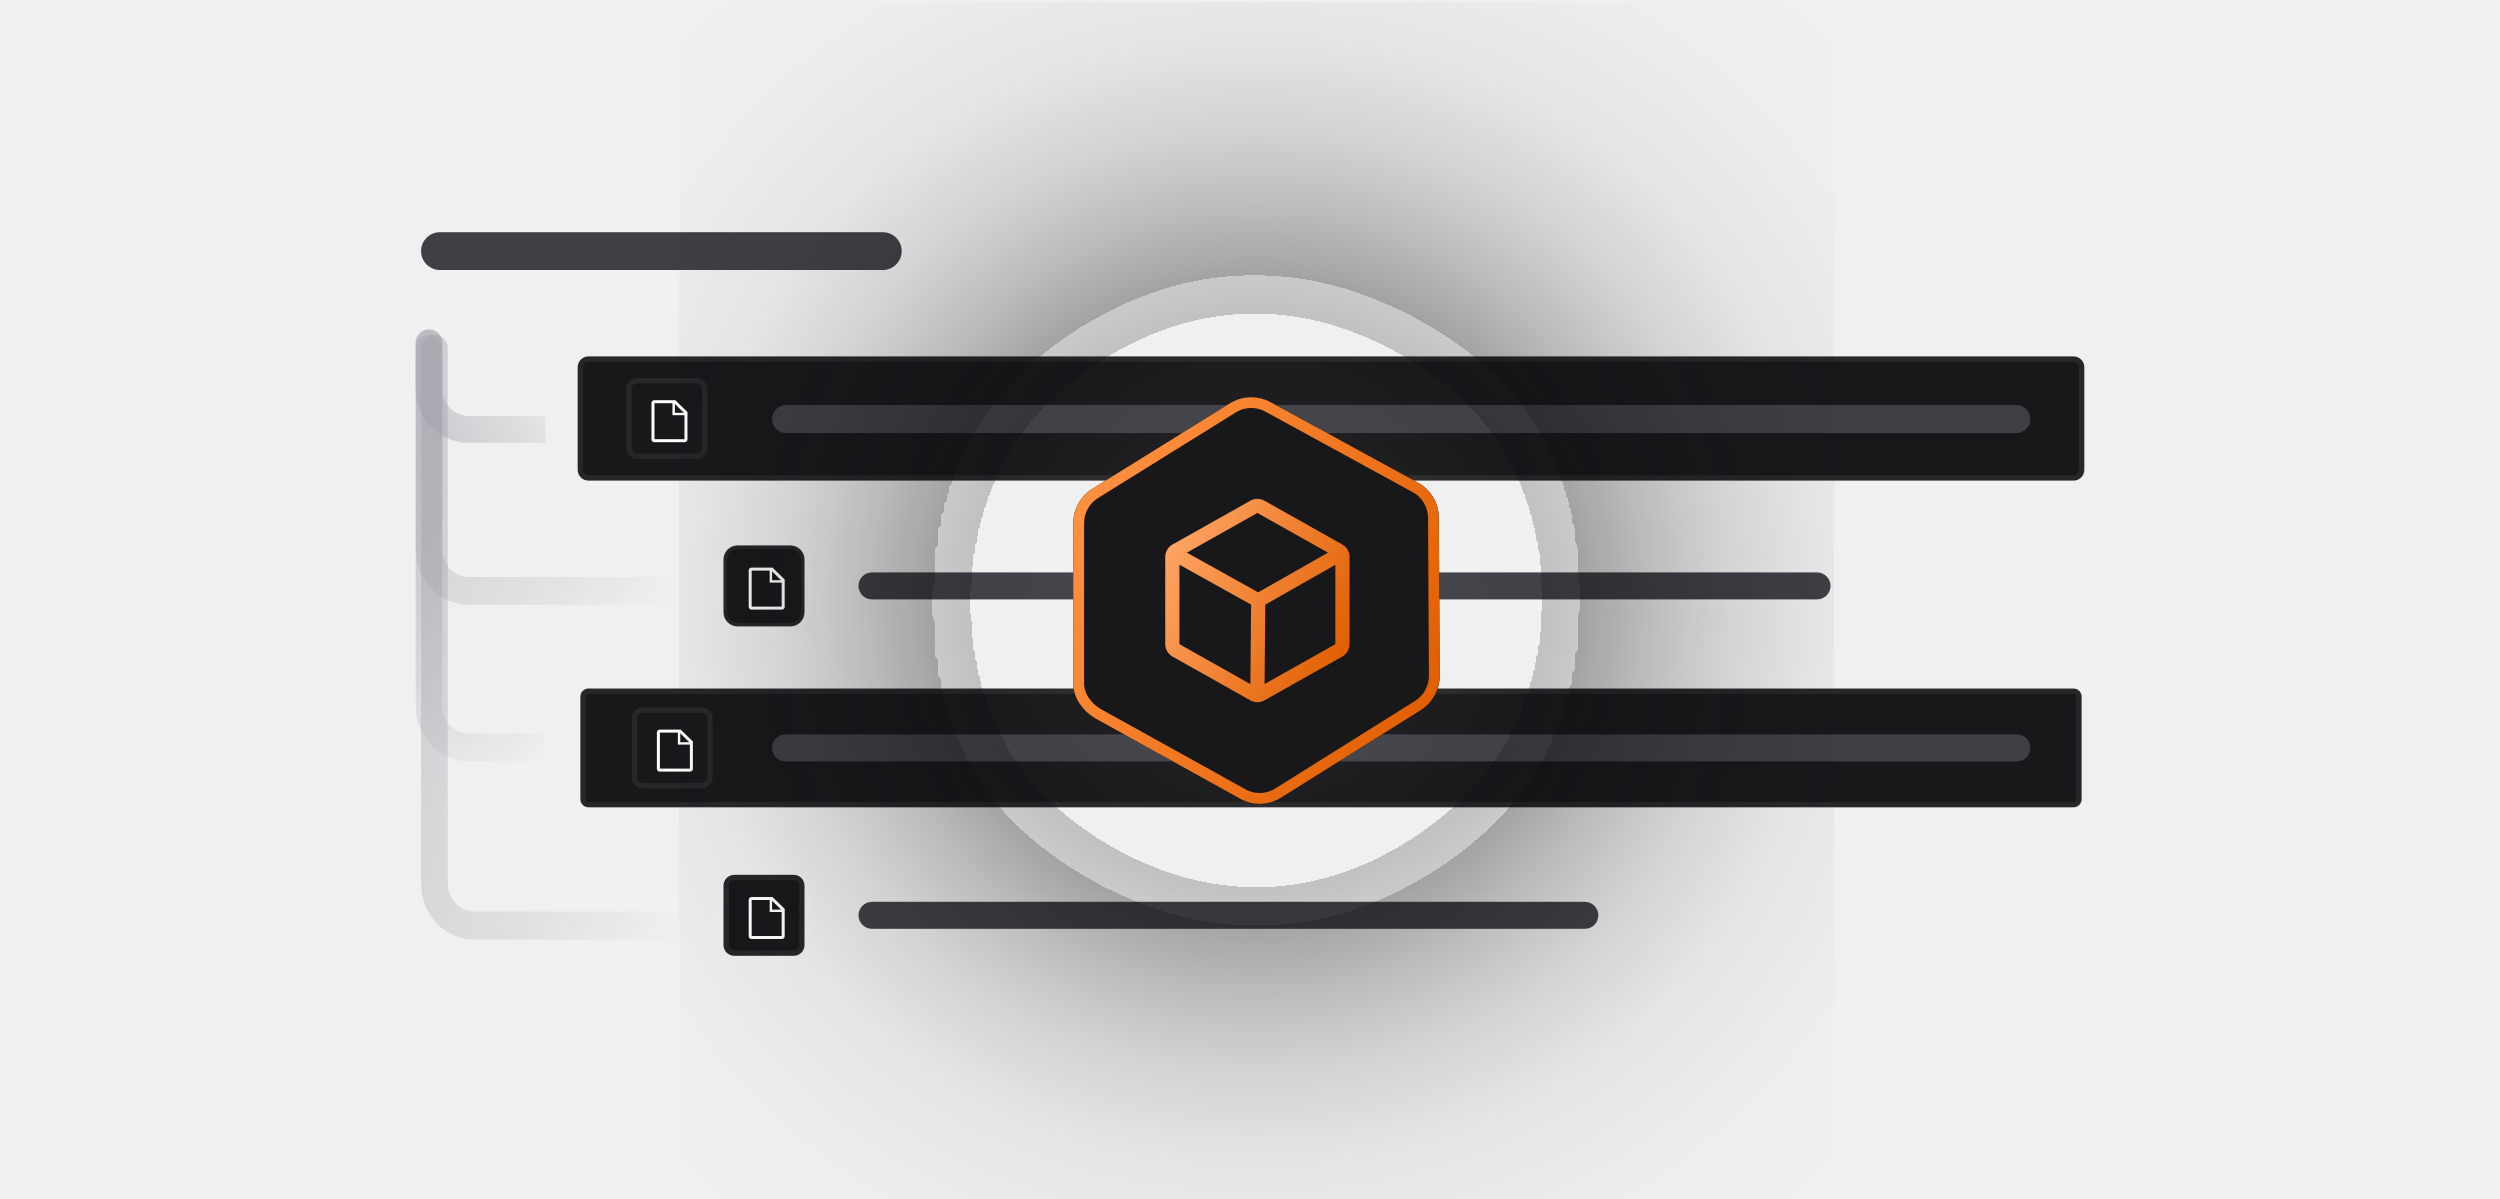
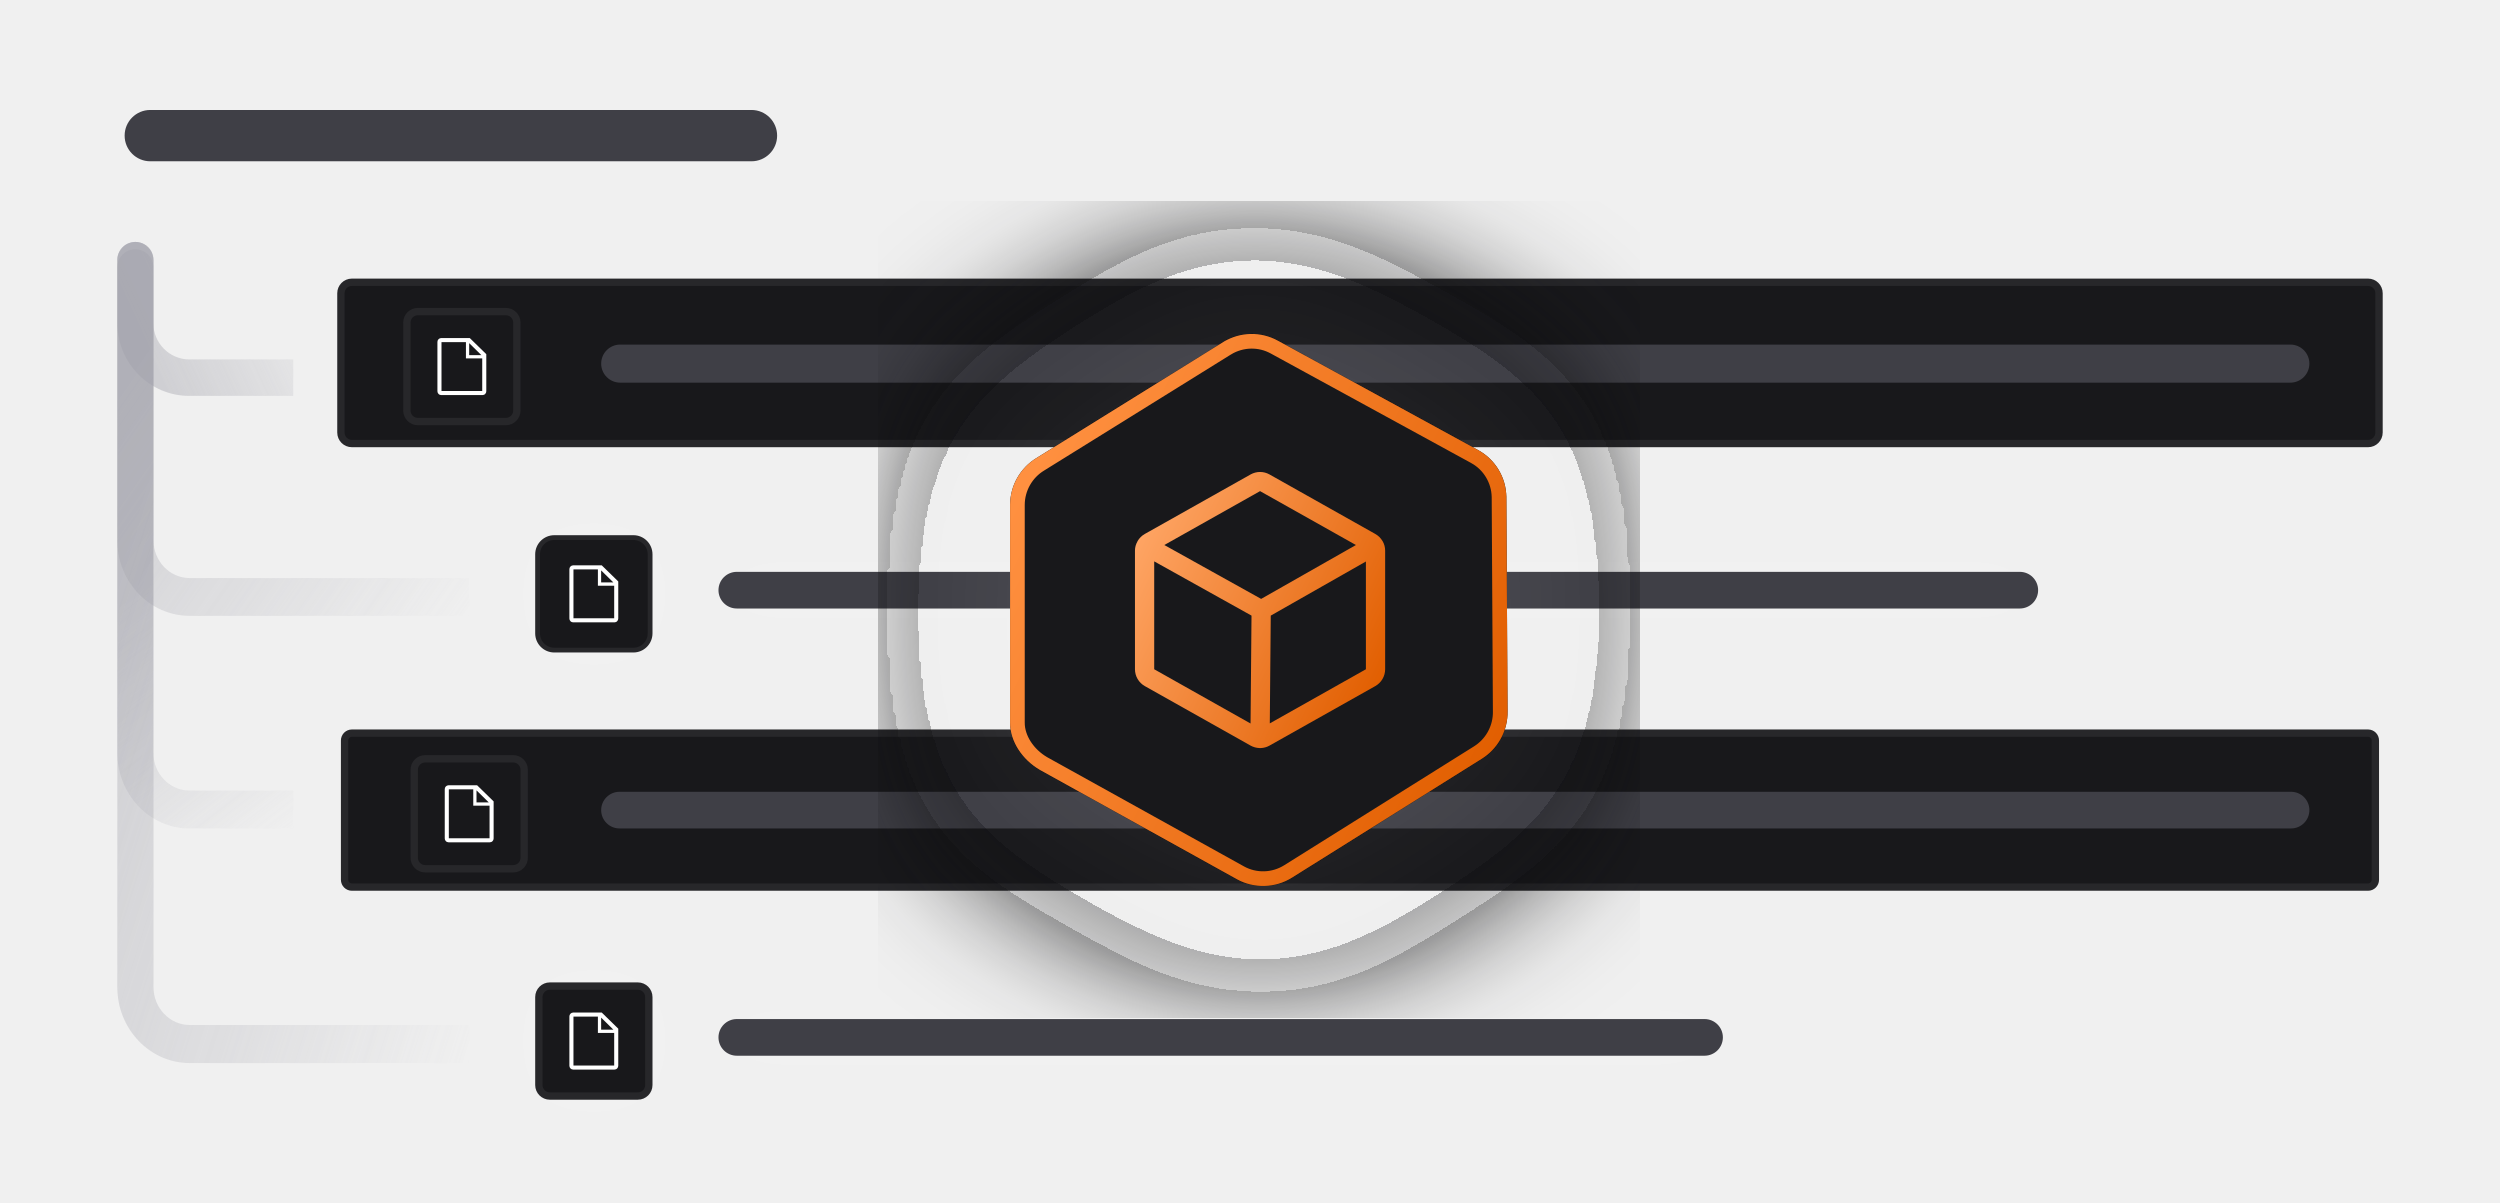
- <svg xmlns="http://www.w3.org/2000/svg" width="342" height="164" viewBox="0 0 341 222" fill="none">
-   <rect x="46.5" y="66.5" width="278" height="22" rx="1.5" fill="#18181B" stroke="#27272A" />
-   <rect x="82" y="75" width="233" height="5.194" rx="2.597" fill="#3F3F46" />
-   <rect x="55.5" y="70.5" width="14" height="14" rx="1.5" fill="#18181B" stroke="#27272A" />
-   <path d="M64.078 74.111H60.172C60.035 74.115 59.904 74.173 59.809 74.272C59.714 74.371 59.662 74.504 59.664 74.642V81.359C59.662 81.496 59.714 81.629 59.809 81.728C59.904 81.828 60.035 81.885 60.172 81.889H65.823C65.96 81.885 66.091 81.828 66.186 81.728C66.281 81.629 66.333 81.496 66.331 81.359V76.311L64.078 74.111ZM63.995 74.803L65.661 76.442H63.995V74.803ZM60.22 81.334V74.667H63.553V76.889H65.775V81.334H60.22Z" fill="white" />
-   <rect x="47" y="128" width="277" height="21" rx="1" fill="#18181B" stroke="#27272A" />
-   <rect x="82" y="136" width="233" height="5" rx="2.5" fill="#3F3F46" />
-   <rect x="56.5" y="131.5" width="14" height="14" rx="1.5" fill="#18181B" stroke="#27272A" />
-   <path d="M65.08 135.112H61.174C61.037 135.116 60.906 135.174 60.811 135.273C60.716 135.372 60.664 135.505 60.666 135.643V142.36C60.664 142.497 60.716 142.63 60.811 142.729C60.906 142.829 61.037 142.886 61.174 142.89H66.824C66.962 142.886 67.093 142.829 67.188 142.729C67.283 142.63 67.335 142.497 67.333 142.36V137.312L65.08 135.112ZM64.997 135.804L66.663 137.443H64.997V135.804ZM61.222 142.335V135.668H64.555V137.89H66.777V142.335H61.222Z" fill="white" />
-   <g filter="url(#filter0_d_884_44705)">
-     <rect x="98" y="106" width="180" height="5" rx="2.5" fill="#3F3F46" />
-     <rect x="73.326" y="101.326" width="14.348" height="14.348" rx="2.283" fill="#18181B" stroke="#27272A" stroke-width="0.652" />
-     <path d="M82.08 105.112H78.174C78.037 105.116 77.906 105.174 77.811 105.273C77.716 105.372 77.664 105.505 77.666 105.643V112.36C77.664 112.497 77.716 112.63 77.811 112.729C77.906 112.829 78.037 112.886 78.174 112.89H83.824C83.962 112.886 84.093 112.829 84.188 112.729C84.283 112.63 84.335 112.497 84.333 112.36V107.312L82.08 105.112ZM81.997 105.804L83.663 107.443H81.997V105.804ZM78.222 112.335V105.668H81.555V107.89H83.777V112.335H78.222Z" fill="white" />
+ <svg xmlns="http://www.w3.org/2000/svg" width="341" height="164" viewBox="0 0 341 164" fill="none">
+   <rect x="46.5" y="38.5" width="278" height="22" rx="1.5" fill="#18181B" stroke="#27272A" />
+   <rect x="82" y="47" width="233" height="5.194" rx="2.597" fill="#3F3F46" />
+   <rect x="55.5" y="42.5" width="15" height="15" rx="1.5" fill="#18181B" stroke="#27272A" />
+   <path d="M64.078 46.111H60.172C60.035 46.115 59.904 46.173 59.809 46.272C59.714 46.371 59.662 46.504 59.664 46.642V53.359C59.662 53.496 59.714 53.629 59.809 53.728C59.904 53.828 60.035 53.886 60.172 53.889H65.823C65.96 53.886 66.091 53.828 66.186 53.728C66.281 53.629 66.333 53.496 66.331 53.359V48.311L64.078 46.111ZM63.995 46.803L65.661 48.442H63.995V46.803ZM60.22 53.334V46.667H63.553V48.889H65.775V53.334H60.22Z" fill="white" />
+   <rect x="47" y="100" width="277" height="21" rx="1" fill="#18181B" stroke="#27272A" />
+   <rect x="82" y="108" width="233" height="5" rx="2.5" fill="#3F3F46" />
+   <rect x="56.5" y="103.5" width="15" height="15" rx="1.5" fill="#18181B" stroke="#27272A" />
+   <path d="M65.078 107.112H61.172C61.035 107.116 60.904 107.174 60.809 107.273C60.714 107.372 60.662 107.505 60.664 107.643V114.36C60.662 114.497 60.714 114.63 60.809 114.729C60.904 114.829 61.035 114.886 61.172 114.89H66.823C66.96 114.886 67.091 114.829 67.186 114.729C67.281 114.63 67.333 114.497 67.331 114.36V109.312L65.078 107.112ZM64.995 107.804L66.661 109.443H64.995V107.804ZM61.22 114.335V107.668H64.553V109.89H66.775V114.335H61.22Z" fill="white" />
+   <g filter="url(#filter0_d_1185_61236)">
+     <rect x="98" y="78" width="180" height="5" rx="2.5" fill="#3F3F46" />
+     <rect x="73.326" y="73.326" width="15.348" height="15.348" rx="2.283" fill="#18181B" stroke="#27272A" stroke-width="0.652" />
+     <path d="M82.078 77.112H78.172C78.035 77.116 77.904 77.174 77.809 77.273C77.714 77.372 77.662 77.505 77.664 77.643V84.359C77.662 84.497 77.714 84.63 77.809 84.729C77.904 84.829 78.035 84.886 78.172 84.89H83.823C83.96 84.886 84.091 84.829 84.186 84.729C84.281 84.63 84.333 84.497 84.331 84.359V79.312L82.078 77.112ZM81.995 77.804L83.661 79.443H81.995V77.804ZM78.22 84.335V77.668H81.553V79.89H83.775V84.335H78.22Z" fill="white" />
  </g>
-   <rect x="17" y="43" width="89" height="7" rx="3.5" fill="#3F3F46" />
-   <g opacity="0.7" filter="url(#filter1_b_884_44705)">
-     <path d="M20.914 72.053C20.914 74.8 23.114 77.026 25.828 77.026H40V82H25.828C20.4 82 16 77.546 16 72.053L16 64.457C16 63.1 17.1 62 18.457 62C19.814 62 20.914 63.1 20.914 64.457L20.914 72.053Z" fill="url(#paint0_linear_884_44705)" />
+   <rect x="17" y="15" width="89" height="7" rx="3.5" fill="#3F3F46" />
+   <g opacity="0.7" filter="url(#filter1_b_1185_61236)">
+     <path d="M20.914 44.053C20.914 46.8 23.114 49.026 25.828 49.026L40 49.026V54L25.828 54C20.4 54 16 49.547 16 44.053L16 36.457C16 35.1 17.1 34 18.457 34C19.814 34 20.914 35.1 20.914 36.457L20.914 44.053Z" fill="url(#paint0_linear_1185_61236)" />
  </g>
-   <g opacity="0.7" filter="url(#filter2_b_884_44705)">
-     <path d="M20.914 130.65C20.914 133.508 23.114 135.825 25.828 135.825H40V141H25.828C20.4 141 16 136.366 16 130.65L16 63.457C16 62.1 17.1 61 18.457 61C19.814 61 20.914 62.1 20.914 63.457L20.914 130.65Z" fill="url(#paint1_linear_884_44705)" />
+   <g opacity="0.7" filter="url(#filter2_b_1185_61236)">
+     <path d="M20.914 102.65C20.914 105.508 23.114 107.825 25.828 107.825H40V113H25.828C20.4 113 16 108.366 16 102.65L16 35.457C16 34.1 17.1 33 18.457 33C19.814 33 20.914 34.1 20.914 35.457L20.914 102.65Z" fill="url(#paint1_linear_1185_61236)" />
  </g>
-   <g opacity="0.7" filter="url(#filter3_b_884_44705)">
-     <path d="M20.939 101.696C20.939 104.541 23.151 106.848 25.879 106.848L64 106.848V112L25.879 112C20.423 112 16 107.387 16 101.696L16 63.47C16 62.106 17.106 61 18.47 61C19.834 61 20.939 62.106 20.939 63.47L20.939 101.696Z" fill="url(#paint2_linear_884_44705)" />
+   <g opacity="0.7" filter="url(#filter3_b_1185_61236)">
+     <path d="M20.939 73.696C20.939 76.541 23.151 78.848 25.879 78.848L64 78.848V84L25.879 84C20.423 84 16 79.387 16 73.696L16 35.47C16 34.106 17.106 33 18.47 33C19.834 33 20.939 34.106 20.939 35.47L20.939 73.696Z" fill="url(#paint2_linear_1185_61236)" />
  </g>
-   <g filter="url(#filter4_d_884_44705)">
-     <rect x="98" y="167" width="137" height="5" rx="2.5" fill="#3F3F46" />
-     <rect x="73.5" y="162.5" width="14" height="14" rx="1.5" fill="#18181B" stroke="#27272A" />
-     <path d="M82.08 166.112H78.174C78.037 166.116 77.906 166.174 77.811 166.273C77.716 166.372 77.664 166.505 77.666 166.643V173.36C77.664 173.497 77.716 173.63 77.811 173.729C77.906 173.829 78.037 173.886 78.174 173.89H83.824C83.962 173.886 84.093 173.829 84.188 173.729C84.283 173.63 84.335 173.497 84.333 173.36V168.312L82.08 166.112ZM81.997 166.804L83.663 168.443H81.997V166.804ZM78.222 173.335V166.668H81.555V168.89H83.777V173.335H78.222Z" fill="white" />
+   <g filter="url(#filter4_d_1185_61236)">
+     <rect x="98" y="139" width="137" height="5" rx="2.5" fill="#3F3F46" />
+     <rect x="73.5" y="134.5" width="15" height="15" rx="1.5" fill="#18181B" stroke="#27272A" />
+     <path d="M82.078 138.112H78.172C78.035 138.116 77.904 138.174 77.809 138.273C77.714 138.372 77.662 138.505 77.664 138.643V145.36C77.662 145.497 77.714 145.63 77.809 145.729C77.904 145.829 78.035 145.886 78.172 145.89H83.823C83.96 145.886 84.091 145.829 84.186 145.729C84.281 145.63 84.333 145.497 84.331 145.36V140.312L82.078 138.112ZM81.995 138.804L83.661 140.443H81.995V138.804ZM78.22 145.335V138.668H81.553V140.89H83.775V145.335H78.22Z" fill="white" />
  </g>
-   <g opacity="0.7" filter="url(#filter5_b_884_44705)">
-     <path d="M21.939 163.624C21.939 166.489 24.151 168.812 26.879 168.812H65V174H26.879C21.423 174 17 169.355 17 163.624L17 64.47C17 63.106 18.106 62 19.47 62C20.834 62 21.939 63.106 21.939 64.47L21.939 163.624Z" fill="url(#paint3_linear_884_44705)" />
+   <g opacity="0.7" filter="url(#filter5_b_1185_61236)">
+     <path d="M20.939 134.624C20.939 137.489 23.151 139.812 25.879 139.812H64V145H25.879C20.423 145 16 140.355 16 134.624L16 35.47C16 34.106 17.106 33 18.47 33C19.834 33 20.939 34.106 20.939 35.47L20.939 134.624Z" fill="url(#paint3_linear_1185_61236)" />
  </g>
-   <g filter="url(#filter6_d_884_44705)">
-     <g filter="url(#filter7_d_884_44705)">
-       <path d="M141.384 90.469L166.892 74.625C169.168 73.246 171.998 73.189 174.314 74.474L201.663 89.421C203.965 90.698 205.414 93.11 205.467 95.756L205.631 124.993C205.685 127.629 204.35 130.1 202.117 131.498L176.225 147.716C173.936 149.15 171.059 149.23 168.709 147.926L141.972 133.091C139.608 131.779 137.756 129.272 137.774 126.553L137.774 96.832C137.791 94.229 139.16 91.817 141.384 90.469Z" fill="#18181B" />
-       <path d="M204.632 125.013C204.635 125.156 204.633 125.298 204.626 125.439C204.53 127.56 203.399 129.516 201.586 130.651L175.694 146.869C173.723 148.104 171.223 148.177 169.194 147.051L142.458 132.217C142.408 132.189 142.358 132.161 142.309 132.132C140.255 130.931 138.759 128.758 138.774 126.56L138.774 126.553L138.774 96.839C138.774 96.838 138.774 96.837 138.774 96.836C138.79 94.581 139.976 92.491 141.902 91.325L141.902 91.325L141.912 91.319L167.415 75.478C167.415 75.477 167.416 75.477 167.416 75.477C169.376 74.293 171.832 74.24 173.829 75.348L173.834 75.351L201.178 90.295C201.179 90.296 201.18 90.296 201.181 90.297C203.164 91.398 204.419 93.492 204.467 95.769C204.467 95.771 204.468 95.774 204.468 95.776L204.631 124.998L204.631 125.006L204.632 125.013Z" stroke="url(#paint4_linear_884_44705)" stroke-width="2" />
+   <g filter="url(#filter6_d_1185_61236)">
+     <g filter="url(#filter7_d_1185_61236)">
+       <path d="M141.384 62.469L166.892 46.625C169.168 45.246 171.998 45.189 174.314 46.474L201.663 61.421C203.965 62.698 205.414 65.11 205.467 67.756L205.631 96.993C205.685 99.629 204.35 102.1 202.117 103.498L176.225 119.716C173.936 121.15 171.059 121.23 168.709 119.926L141.972 105.091C139.608 103.779 137.756 101.272 137.774 98.553L137.774 68.832C137.791 66.229 139.16 63.817 141.384 62.469Z" fill="#18181B" />
+       <path d="M204.632 97.013C204.635 97.156 204.633 97.298 204.626 97.439C204.53 99.56 203.399 101.516 201.586 102.651L175.694 118.869C173.723 120.104 171.223 120.177 169.194 119.051L142.458 104.217C142.408 104.189 142.358 104.161 142.309 104.132C140.255 102.931 138.759 100.758 138.774 98.56L138.774 98.553L138.774 68.839C138.774 68.838 138.774 68.837 138.774 68.836C138.79 66.581 139.976 64.491 141.902 63.325L141.902 63.325L141.912 63.319L167.415 47.477C167.415 47.477 167.416 47.477 167.416 47.477C169.376 46.292 171.832 46.24 173.829 47.348L173.834 47.351L201.178 62.295C201.179 62.296 201.18 62.296 201.181 62.297C203.164 63.398 204.419 65.492 204.467 67.769C204.467 67.771 204.468 67.774 204.468 67.776L204.631 96.998L204.631 97.006L204.632 97.013Z" stroke="url(#paint4_linear_1185_61236)" stroke-width="2" />
    </g>
-     <path d="M188.587 101.814C188.583 101.814 188.579 101.813 188.576 101.81C188.572 101.807 188.571 101.802 188.571 101.798C188.334 101.394 187.994 101.06 187.586 100.83L173.149 92.709C172.758 92.491 172.317 92.376 171.869 92.376C171.421 92.376 170.981 92.491 170.589 92.709L156.152 100.83C155.744 101.06 155.405 101.394 155.168 101.798C155.168 101.802 155.166 101.807 155.163 101.81C155.16 101.813 155.156 101.814 155.151 101.814V101.847C154.924 102.23 154.805 102.666 154.807 103.111V119.287C154.807 119.755 154.932 120.214 155.169 120.617C155.405 121.021 155.744 121.355 156.152 121.584L170.589 129.705C170.953 129.903 171.357 130.016 171.771 130.033H172C172.404 130.015 172.797 129.903 173.149 129.705L187.586 121.584C187.994 121.355 188.333 121.021 188.569 120.617C188.806 120.214 188.931 119.755 188.932 119.287V103.111C188.934 102.656 188.815 102.208 188.587 101.814ZM171.869 94.99L184.945 102.339L172.017 109.689L158.81 102.339L171.869 94.99ZM157.432 104.571L170.704 111.97L170.573 126.686L157.432 119.287V104.571ZM173.198 126.67L173.329 111.97L186.307 104.587V119.287L173.198 126.67Z" fill="url(#paint5_linear_884_44705)" />
+     <path d="M188.589 73.814C188.585 73.814 188.581 73.813 188.577 73.81C188.574 73.807 188.573 73.802 188.573 73.798C188.336 73.394 187.996 73.06 187.588 72.83L173.151 64.709C172.76 64.491 172.319 64.376 171.871 64.376C171.423 64.376 170.983 64.491 170.591 64.709L156.154 72.83C155.746 73.06 155.407 73.394 155.17 73.798C155.17 73.802 155.168 73.807 155.165 73.81C155.162 73.813 155.157 73.814 155.153 73.814V73.847C154.926 74.23 154.807 74.666 154.809 75.111V91.287C154.809 91.755 154.934 92.214 155.171 92.617C155.407 93.021 155.746 93.355 156.154 93.584L170.591 101.705C170.955 101.903 171.359 102.016 171.773 102.033H172.002C172.406 102.015 172.799 101.903 173.151 101.705L187.588 93.584C187.996 93.355 188.335 93.021 188.571 92.617C188.808 92.214 188.933 91.755 188.934 91.287V75.111C188.936 74.656 188.817 74.208 188.589 73.814ZM171.871 66.99L184.947 74.34L172.019 81.689L158.812 74.34L171.871 66.99ZM157.434 76.571L170.706 83.97L170.575 98.686L157.434 91.287V76.571ZM173.2 98.67L173.331 83.97L186.309 76.587V91.287L173.2 98.67Z" fill="url(#paint5_linear_1185_61236)" />
  </g>
  <defs>
-     <filter id="filter0_d_884_44705" x="65.171" y="93.171" width="220.657" height="30.657" filterUnits="userSpaceOnUse" color-interpolation-filters="sRGB">
+     <filter id="filter0_d_1185_61236" x="65.171" y="65.171" width="220.657" height="31.657" filterUnits="userSpaceOnUse" color-interpolation-filters="sRGB">
      <feFlood flood-opacity="0" result="BackgroundImageFix" />
      <feColorMatrix in="SourceAlpha" type="matrix" values="0 0 0 0 0 0 0 0 0 0 0 0 0 0 0 0 0 0 127 0" result="hardAlpha" />
      <feOffset />
      <feGaussianBlur stdDeviation="3.914" />
      <feComposite in2="hardAlpha" operator="out" />
      <feColorMatrix type="matrix" values="0 0 0 0 1 0 0 0 0 1 0 0 0 0 1 0 0 0 0.1 0" />
-       <feBlend mode="normal" in2="BackgroundImageFix" result="effect1_dropShadow_884_44705" />
-       <feBlend mode="normal" in="SourceGraphic" in2="effect1_dropShadow_884_44705" result="shape" />
+       <feBlend mode="normal" in2="BackgroundImageFix" result="effect1_dropShadow_1185_61236" />
+       <feBlend mode="normal" in="SourceGraphic" in2="effect1_dropShadow_1185_61236" result="shape" />
    </filter>
-     <filter id="filter1_b_884_44705" x="-216.11" y="-170.11" width="488.22" height="484.22" filterUnits="userSpaceOnUse" color-interpolation-filters="sRGB">
+     <filter id="filter1_b_1185_61236" x="-216.11" y="-198.11" width="488.22" height="484.22" filterUnits="userSpaceOnUse" color-interpolation-filters="sRGB">
      <feFlood flood-opacity="0" result="BackgroundImageFix" />
      <feGaussianBlur in="BackgroundImageFix" stdDeviation="116.055" />
-       <feComposite in2="SourceAlpha" operator="in" result="effect1_backgroundBlur_884_44705" />
-       <feBlend mode="normal" in="SourceGraphic" in2="effect1_backgroundBlur_884_44705" result="shape" />
+       <feComposite in2="SourceAlpha" operator="in" result="effect1_backgroundBlur_1185_61236" />
+       <feBlend mode="normal" in="SourceGraphic" in2="effect1_backgroundBlur_1185_61236" result="shape" />
    </filter>
-     <filter id="filter2_b_884_44705" x="-216.11" y="-171.11" width="488.22" height="544.22" filterUnits="userSpaceOnUse" color-interpolation-filters="sRGB">
+     <filter id="filter2_b_1185_61236" x="-216.11" y="-199.11" width="488.22" height="544.22" filterUnits="userSpaceOnUse" color-interpolation-filters="sRGB">
      <feFlood flood-opacity="0" result="BackgroundImageFix" />
      <feGaussianBlur in="BackgroundImageFix" stdDeviation="116.055" />
-       <feComposite in2="SourceAlpha" operator="in" result="effect1_backgroundBlur_884_44705" />
-       <feBlend mode="normal" in="SourceGraphic" in2="effect1_backgroundBlur_884_44705" result="shape" />
+       <feComposite in2="SourceAlpha" operator="in" result="effect1_backgroundBlur_1185_61236" />
+       <feBlend mode="normal" in="SourceGraphic" in2="effect1_backgroundBlur_1185_61236" result="shape" />
    </filter>
-     <filter id="filter3_b_884_44705" x="-216.11" y="-171.11" width="512.22" height="515.22" filterUnits="userSpaceOnUse" color-interpolation-filters="sRGB">
+     <filter id="filter3_b_1185_61236" x="-216.11" y="-199.11" width="512.22" height="515.22" filterUnits="userSpaceOnUse" color-interpolation-filters="sRGB">
      <feFlood flood-opacity="0" result="BackgroundImageFix" />
      <feGaussianBlur in="BackgroundImageFix" stdDeviation="116.055" />
-       <feComposite in2="SourceAlpha" operator="in" result="effect1_backgroundBlur_884_44705" />
-       <feBlend mode="normal" in="SourceGraphic" in2="effect1_backgroundBlur_884_44705" result="shape" />
+       <feComposite in2="SourceAlpha" operator="in" result="effect1_backgroundBlur_1185_61236" />
+       <feBlend mode="normal" in="SourceGraphic" in2="effect1_backgroundBlur_1185_61236" result="shape" />
    </filter>
-     <filter id="filter4_d_884_44705" x="65.171" y="154.172" width="177.657" height="30.657" filterUnits="userSpaceOnUse" color-interpolation-filters="sRGB">
+     <filter id="filter4_d_1185_61236" x="65.171" y="126.172" width="177.657" height="31.657" filterUnits="userSpaceOnUse" color-interpolation-filters="sRGB">
      <feFlood flood-opacity="0" result="BackgroundImageFix" />
      <feColorMatrix in="SourceAlpha" type="matrix" values="0 0 0 0 0 0 0 0 0 0 0 0 0 0 0 0 0 0 127 0" result="hardAlpha" />
      <feOffset />
      <feGaussianBlur stdDeviation="3.914" />
      <feComposite in2="hardAlpha" operator="out" />
      <feColorMatrix type="matrix" values="0 0 0 0 1 0 0 0 0 1 0 0 0 0 1 0 0 0 0.1 0" />
-       <feBlend mode="normal" in2="BackgroundImageFix" result="effect1_dropShadow_884_44705" />
-       <feBlend mode="normal" in="SourceGraphic" in2="effect1_dropShadow_884_44705" result="shape" />
+       <feBlend mode="normal" in2="BackgroundImageFix" result="effect1_dropShadow_1185_61236" />
+       <feBlend mode="normal" in="SourceGraphic" in2="effect1_dropShadow_1185_61236" result="shape" />
    </filter>
-     <filter id="filter5_b_884_44705" x="-215.11" y="-170.11" width="512.22" height="576.22" filterUnits="userSpaceOnUse" color-interpolation-filters="sRGB">
+     <filter id="filter5_b_1185_61236" x="-216.11" y="-199.11" width="512.22" height="576.22" filterUnits="userSpaceOnUse" color-interpolation-filters="sRGB">
      <feFlood flood-opacity="0" result="BackgroundImageFix" />
      <feGaussianBlur in="BackgroundImageFix" stdDeviation="116.055" />
-       <feComposite in2="SourceAlpha" operator="in" result="effect1_backgroundBlur_884_44705" />
-       <feBlend mode="normal" in="SourceGraphic" in2="effect1_backgroundBlur_884_44705" result="shape" />
+       <feComposite in2="SourceAlpha" operator="in" result="effect1_backgroundBlur_1185_61236" />
+       <feBlend mode="normal" in="SourceGraphic" in2="effect1_backgroundBlur_1185_61236" result="shape" />
    </filter>
-     <filter id="filter6_d_884_44705" x="64.773" y="0.549" width="213.859" height="221.302" filterUnits="userSpaceOnUse" color-interpolation-filters="sRGB">
+     <filter id="filter6_d_1185_61236" x="119.773" y="27.549" width="103.859" height="111.302" filterUnits="userSpaceOnUse" color-interpolation-filters="sRGB">
      <feFlood flood-opacity="0" result="BackgroundImageFix" />
      <feColorMatrix in="SourceAlpha" type="matrix" values="0 0 0 0 0 0 0 0 0 0 0 0 0 0 0 0 0 0 127 0" result="hardAlpha" />
      <feOffset />
-       <feGaussianBlur stdDeviation="36.5" />
+       <feGaussianBlur stdDeviation="9" />
      <feComposite in2="hardAlpha" operator="out" />
      <feColorMatrix type="matrix" values="0 0 0 0 0.047 0 0 0 0 0.047 0 0 0 0 0.051 0 0 0 1 0" />
-       <feBlend mode="normal" in2="BackgroundImageFix" result="effect1_dropShadow_884_44705" />
-       <feBlend mode="normal" in="SourceGraphic" in2="effect1_dropShadow_884_44705" result="shape" />
+       <feBlend mode="normal" in2="BackgroundImageFix" result="effect1_dropShadow_1185_61236" />
+       <feBlend mode="normal" in="SourceGraphic" in2="effect1_dropShadow_1185_61236" result="shape" />
    </filter>
-     <filter id="filter7_d_884_44705" x="107.491" y="43.267" width="128.423" height="135.866" filterUnits="userSpaceOnUse" color-interpolation-filters="sRGB">
+     <filter id="filter7_d_1185_61236" x="118.773" y="26.549" width="105.859" height="113.302" filterUnits="userSpaceOnUse" color-interpolation-filters="sRGB">
      <feFlood flood-opacity="0" result="BackgroundImageFix" />
      <feColorMatrix in="SourceAlpha" type="matrix" values="0 0 0 0 0 0 0 0 0 0 0 0 0 0 0 0 0 0 127 0" result="hardAlpha" />
      <feOffset />
-       <feGaussianBlur stdDeviation="15.141" />
+       <feGaussianBlur stdDeviation="9.5" />
      <feComposite in2="hardAlpha" operator="out" />
      <feColorMatrix type="matrix" values="0 0 0 0 1 0 0 0 0 1 0 0 0 0 1 0 0 0 0.07 0" />
-       <feBlend mode="normal" in2="BackgroundImageFix" result="effect1_dropShadow_884_44705" />
-       <feBlend mode="normal" in="SourceGraphic" in2="effect1_dropShadow_884_44705" result="shape" />
+       <feBlend mode="normal" in2="BackgroundImageFix" result="effect1_dropShadow_1185_61236" />
+       <feBlend mode="normal" in="SourceGraphic" in2="effect1_dropShadow_1185_61236" result="shape" />
    </filter>
-     <linearGradient id="paint0_linear_884_44705" x1="16" y1="66.379" x2="39.801" y2="55.449" gradientUnits="userSpaceOnUse">
+     <linearGradient id="paint0_linear_1185_61236" x1="16" y1="38.379" x2="39.801" y2="27.449" gradientUnits="userSpaceOnUse">
      <stop stop-color="#A1A1AA" stop-opacity="0.58" />
      <stop offset="0.542" stop-color="#A1A1AA" stop-opacity="0.29" />
      <stop offset="0.974" stop-color="#A1A1AA" stop-opacity="0" />
    </linearGradient>
-     <linearGradient id="paint1_linear_884_44705" x1="30.717" y1="99.663" x2="54.308" y2="130.406" gradientUnits="userSpaceOnUse">
+     <linearGradient id="paint1_linear_1185_61236" x1="30.717" y1="71.663" x2="54.308" y2="102.406" gradientUnits="userSpaceOnUse">
      <stop stop-color="#A1A1AA" stop-opacity="0.58" />
      <stop offset="0.542" stop-color="#A1A1AA" stop-opacity="0.29" />
      <stop offset="1" stop-color="#A1A1AA" stop-opacity="0" />
    </linearGradient>
-     <linearGradient id="paint2_linear_884_44705" x1="16" y1="81.76" x2="63.809" y2="115.082" gradientUnits="userSpaceOnUse">
+     <linearGradient id="paint2_linear_1185_61236" x1="16" y1="53.76" x2="63.809" y2="87.082" gradientUnits="userSpaceOnUse">
      <stop stop-color="#A1A1AA" stop-opacity="0.58" />
      <stop offset="0.542" stop-color="#A1A1AA" stop-opacity="0.29" />
      <stop offset="0.974" stop-color="#A1A1AA" stop-opacity="0" />
    </linearGradient>
-     <linearGradient id="paint3_linear_884_44705" x1="17" y1="107.591" x2="81.534" y2="128.072" gradientUnits="userSpaceOnUse">
+     <linearGradient id="paint3_linear_1185_61236" x1="16" y1="78.591" x2="80.534" y2="99.072" gradientUnits="userSpaceOnUse">
      <stop stop-color="#A1A1AA" stop-opacity="0.58" />
      <stop offset="0.542" stop-color="#A1A1AA" stop-opacity="0.29" />
      <stop offset="0.974" stop-color="#A1A1AA" stop-opacity="0" />
    </linearGradient>
-     <linearGradient id="paint4_linear_884_44705" x1="138.439" y1="96.644" x2="205.4" y2="130.091" gradientUnits="userSpaceOnUse">
+     <linearGradient id="paint4_linear_1185_61236" x1="138.439" y1="68.644" x2="205.4" y2="102.091" gradientUnits="userSpaceOnUse">
      <stop stop-color="#FF9040" />
      <stop offset="1" stop-color="#E15E00" />
    </linearGradient>
-     <linearGradient id="paint5_linear_884_44705" x1="154.712" y1="100.423" x2="190.372" y2="117.807" gradientUnits="userSpaceOnUse">
+     <linearGradient id="paint5_linear_1185_61236" x1="154.713" y1="72.424" x2="190.374" y2="89.807" gradientUnits="userSpaceOnUse">
      <stop stop-color="#FFA666" />
      <stop offset="1" stop-color="#E15E00" />
    </linearGradient>
  </defs>
</svg>
